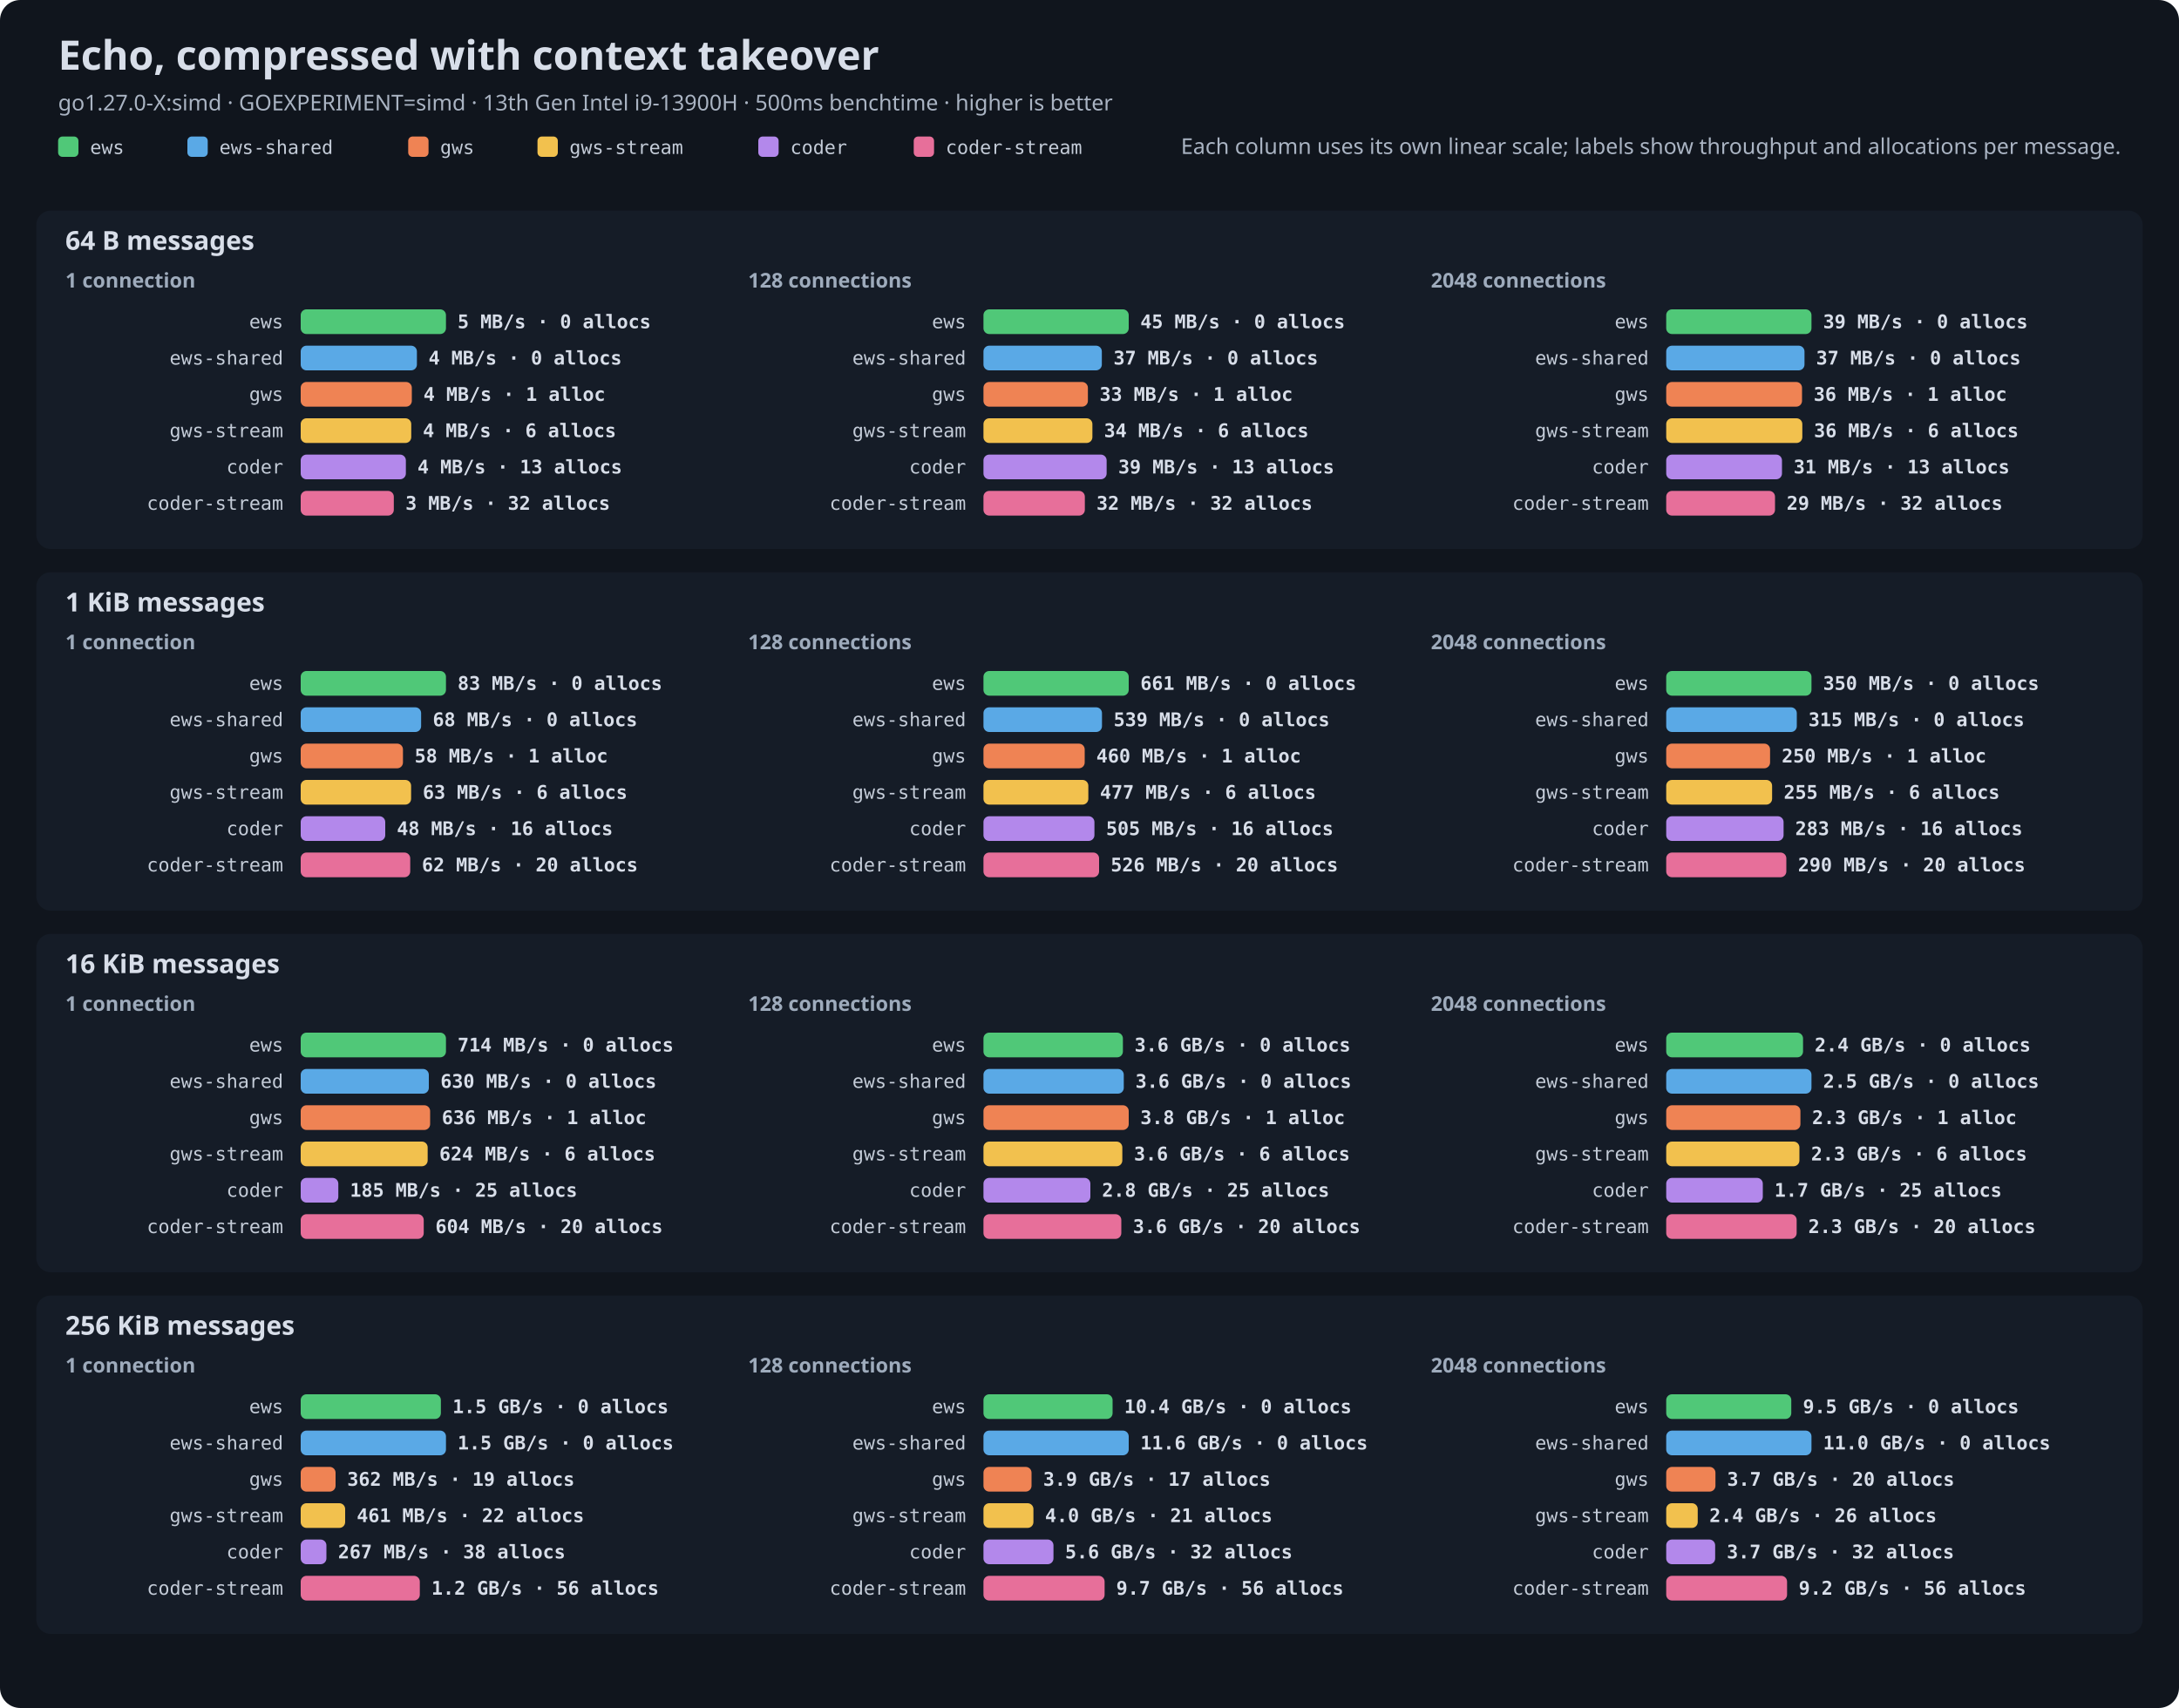
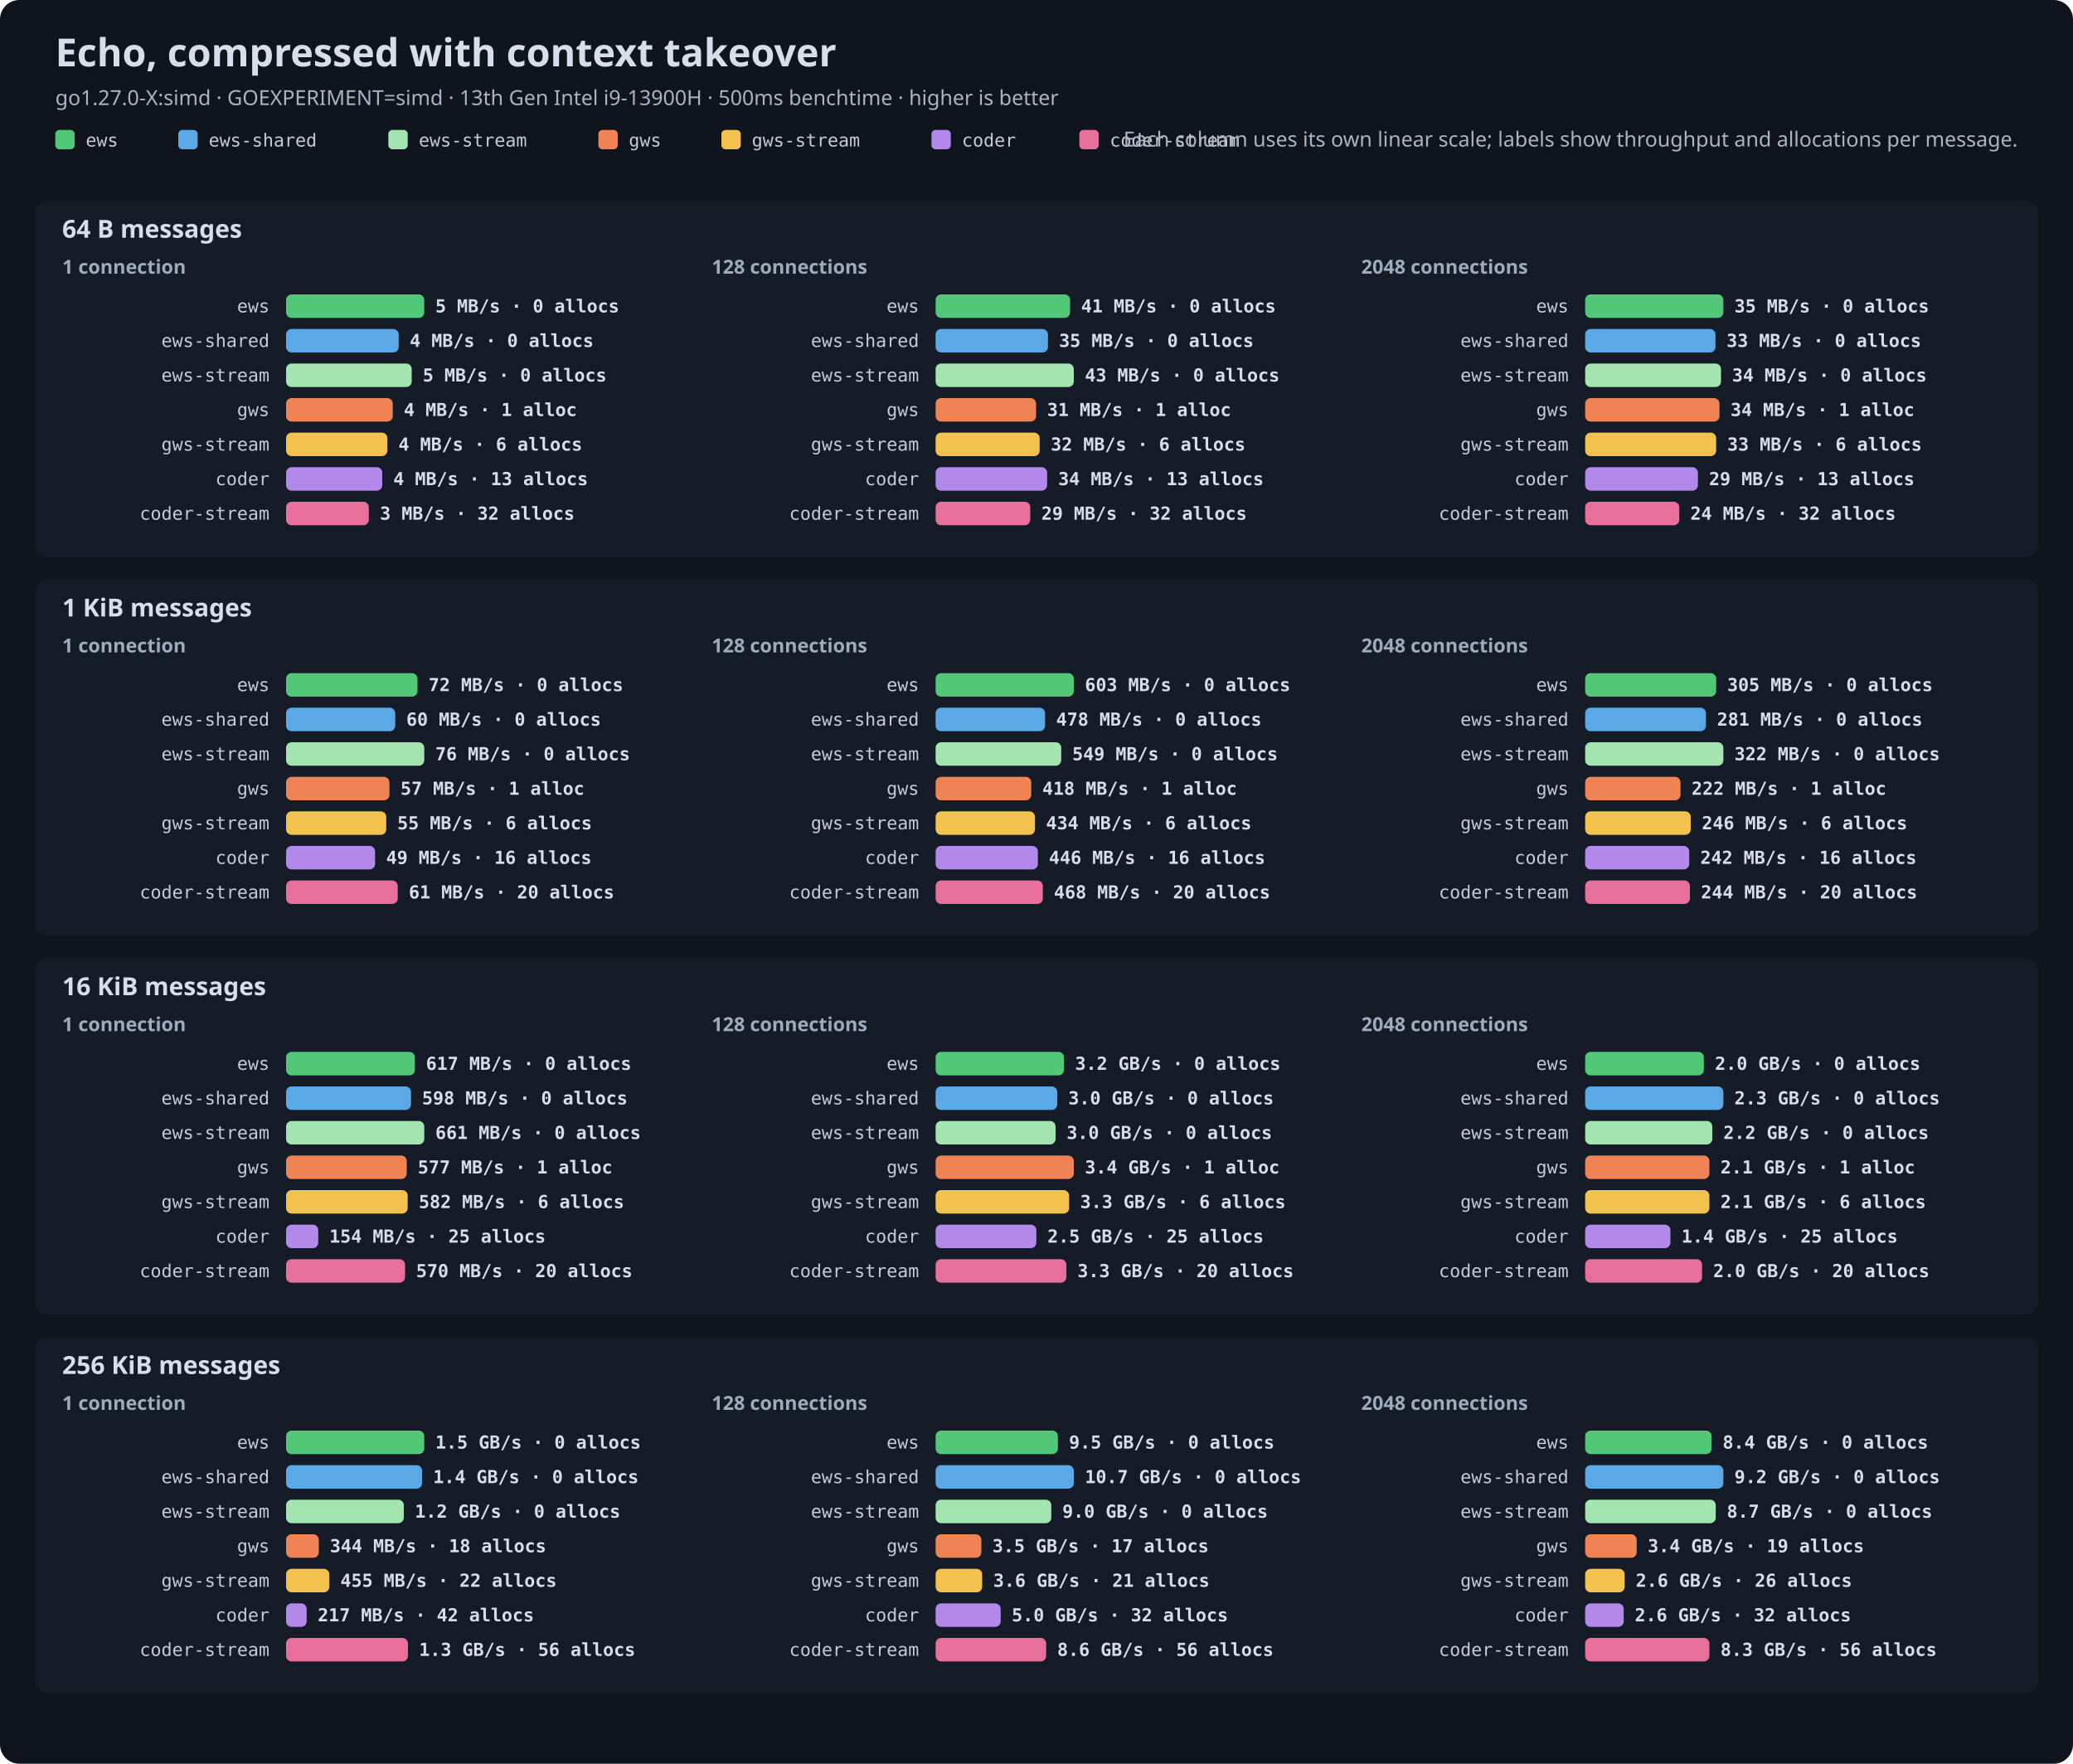
- <svg xmlns="http://www.w3.org/2000/svg" width="1500" height="1176" viewBox="0 0 1500 1176" role="img" aria-labelledby="title desc">
+ <svg xmlns="http://www.w3.org/2000/svg" width="1500" height="1276" viewBox="0 0 1500 1276" role="img" aria-labelledby="title desc">
  <style>text{font-family:ui-monospace,SFMono-Regular,Menlo,Consolas,monospace;fill:#d8dee9}.title{font-family:ui-sans-serif,system-ui,sans-serif;font-size:28px;font-weight:700}.subtitle{font-family:ui-sans-serif,system-ui,sans-serif;font-size:15px;fill:#aab4c3}.group{font-family:ui-sans-serif,system-ui,sans-serif;font-size:18px;font-weight:650}.contract{font-family:ui-sans-serif,system-ui,sans-serif;font-size:14px;font-weight:650;fill:#9eabbc}.series{font-size:13px;fill:#c4ccd8}.value{font-size:13px;font-weight:650}.panel{fill:#151c27}</style>
-   <rect width="1500" height="1176" rx="14" fill="#10151d" />
+   <rect width="1500" height="1276" rx="14" fill="#10151d" />
  <text class="title" x="40" y="48">Echo, compressed with context takeover</text>
  <text class="subtitle" x="40" y="76">go1.27.0-X:simd · GOEXPERIMENT=simd · 13th Gen Intel i9-13900H · 500ms benchtime · higher is better</text>
  <rect x="40" y="94" width="14" height="14" rx="3" fill="#50c878" />
  <text class="series" x="62" y="106">ews</text>
  <rect x="129" y="94" width="14" height="14" rx="3" fill="#5aa9e6" />
  <text class="series" x="151" y="106">ews-shared</text>
-   <rect x="281" y="94" width="14" height="14" rx="3" fill="#ef8354" />
-   <text class="series" x="303" y="106">gws</text>
-   <rect x="370" y="94" width="14" height="14" rx="3" fill="#f2c14e" />
-   <text class="series" x="392" y="106">gws-stream</text>
-   <rect x="522" y="94" width="14" height="14" rx="3" fill="#b388eb" />
-   <text class="series" x="544" y="106">coder</text>
-   <rect x="629" y="94" width="14" height="14" rx="3" fill="#e76f9a" />
-   <text class="series" x="651" y="106">coder-stream</text>
+   <rect x="281" y="94" width="14" height="14" rx="3" fill="#a3e4b0" />
+   <text class="series" x="303" y="106">ews-stream</text>
+   <rect x="433" y="94" width="14" height="14" rx="3" fill="#ef8354" />
+   <text class="series" x="455" y="106">gws</text>
+   <rect x="522" y="94" width="14" height="14" rx="3" fill="#f2c14e" />
+   <text class="series" x="544" y="106">gws-stream</text>
+   <rect x="674" y="94" width="14" height="14" rx="3" fill="#b388eb" />
+   <text class="series" x="696" y="106">coder</text>
+   <rect x="781" y="94" width="14" height="14" rx="3" fill="#e76f9a" />
+   <text class="series" x="803" y="106">coder-stream</text>
  <text class="subtitle" x="1460" y="106" text-anchor="end">Each column uses its own linear scale; labels show throughput and allocations per message.</text>
  <g transform="translate(0,145)">
-     <rect class="panel" x="25" y="0" width="1450" height="233" rx="10" />
+     <rect class="panel" x="25" y="0" width="1450" height="258" rx="10" />
    <text class="group" x="45" y="27">64 B messages</text>
    <text class="contract" x="45" y="53">1 connection</text>
    <text class="series" x="195" y="81" text-anchor="end">ews</text>
    <rect x="207" y="68" width="100.0" height="17" rx="4" fill="#50c878" />
    <text class="value" x="315.0" y="81">5 MB/s · 0 allocs</text>
    <text class="series" x="195" y="106" text-anchor="end">ews-shared</text>
-     <rect x="207" y="93" width="80.0" height="17" rx="4" fill="#5aa9e6" />
-     <text class="value" x="295.0" y="106">4 MB/s · 0 allocs</text>
-     <text class="series" x="195" y="131" text-anchor="end">gws</text>
-     <rect x="207" y="118" width="76.5" height="17" rx="4" fill="#ef8354" />
-     <text class="value" x="291.5" y="131">4 MB/s · 1 alloc</text>
-     <text class="series" x="195" y="156" text-anchor="end">gws-stream</text>
-     <rect x="207" y="143" width="76.1" height="17" rx="4" fill="#f2c14e" />
-     <text class="value" x="291.1" y="156">4 MB/s · 6 allocs</text>
-     <text class="series" x="195" y="181" text-anchor="end">coder</text>
-     <rect x="207" y="168" width="72.4" height="17" rx="4" fill="#b388eb" />
-     <text class="value" x="287.4" y="181">4 MB/s · 13 allocs</text>
-     <text class="series" x="195" y="206" text-anchor="end">coder-stream</text>
-     <rect x="207" y="193" width="64.1" height="17" rx="4" fill="#e76f9a" />
-     <text class="value" x="279.1" y="206">3 MB/s · 32 allocs</text>
+     <rect x="207" y="93" width="81.5" height="17" rx="4" fill="#5aa9e6" />
+     <text class="value" x="296.5" y="106">4 MB/s · 0 allocs</text>
+     <text class="series" x="195" y="131" text-anchor="end">ews-stream</text>
+     <rect x="207" y="118" width="90.9" height="17" rx="4" fill="#a3e4b0" />
+     <text class="value" x="305.9" y="131">5 MB/s · 0 allocs</text>
+     <text class="series" x="195" y="156" text-anchor="end">gws</text>
+     <rect x="207" y="143" width="77.2" height="17" rx="4" fill="#ef8354" />
+     <text class="value" x="292.2" y="156">4 MB/s · 1 alloc</text>
+     <text class="series" x="195" y="181" text-anchor="end">gws-stream</text>
+     <rect x="207" y="168" width="73.3" height="17" rx="4" fill="#f2c14e" />
+     <text class="value" x="288.3" y="181">4 MB/s · 6 allocs</text>
+     <text class="series" x="195" y="206" text-anchor="end">coder</text>
+     <rect x="207" y="193" width="69.6" height="17" rx="4" fill="#b388eb" />
+     <text class="value" x="284.6" y="206">4 MB/s · 13 allocs</text>
+     <text class="series" x="195" y="231" text-anchor="end">coder-stream</text>
+     <rect x="207" y="218" width="59.9" height="17" rx="4" fill="#e76f9a" />
+     <text class="value" x="274.9" y="231">3 MB/s · 32 allocs</text>
+     <text class="contract" x="515" y="53">128 connections</text>
+     <text class="series" x="665" y="81" text-anchor="end">ews</text>
+     <rect x="677" y="68" width="97.3" height="17" rx="4" fill="#50c878" />
+     <text class="value" x="782.3" y="81">41 MB/s · 0 allocs</text>
+     <text class="series" x="665" y="106" text-anchor="end">ews-shared</text>
+     <rect x="677" y="93" width="81.3" height="17" rx="4" fill="#5aa9e6" />
+     <text class="value" x="766.3" y="106">35 MB/s · 0 allocs</text>
+     <text class="series" x="665" y="131" text-anchor="end">ews-stream</text>
+     <rect x="677" y="118" width="100.0" height="17" rx="4" fill="#a3e4b0" />
+     <text class="value" x="785.0" y="131">43 MB/s · 0 allocs</text>
+     <text class="series" x="665" y="156" text-anchor="end">gws</text>
+     <rect x="677" y="143" width="72.7" height="17" rx="4" fill="#ef8354" />
+     <text class="value" x="757.7" y="156">31 MB/s · 1 alloc</text>
+     <text class="series" x="665" y="181" text-anchor="end">gws-stream</text>
+     <rect x="677" y="168" width="75.3" height="17" rx="4" fill="#f2c14e" />
+     <text class="value" x="760.3" y="181">32 MB/s · 6 allocs</text>
+     <text class="series" x="665" y="206" text-anchor="end">coder</text>
+     <rect x="677" y="193" width="80.7" height="17" rx="4" fill="#b388eb" />
+     <text class="value" x="765.7" y="206">34 MB/s · 13 allocs</text>
+     <text class="series" x="665" y="231" text-anchor="end">coder-stream</text>
+     <rect x="677" y="218" width="68.5" height="17" rx="4" fill="#e76f9a" />
+     <text class="value" x="753.5" y="231">29 MB/s · 32 allocs</text>
+     <text class="contract" x="985" y="53">2048 connections</text>
+     <text class="series" x="1135" y="81" text-anchor="end">ews</text>
+     <rect x="1147" y="68" width="100.0" height="17" rx="4" fill="#50c878" />
+     <text class="value" x="1255.0" y="81">35 MB/s · 0 allocs</text>
+     <text class="series" x="1135" y="106" text-anchor="end">ews-shared</text>
+     <rect x="1147" y="93" width="94.3" height="17" rx="4" fill="#5aa9e6" />
+     <text class="value" x="1249.3" y="106">33 MB/s · 0 allocs</text>
+     <text class="series" x="1135" y="131" text-anchor="end">ews-stream</text>
+     <rect x="1147" y="118" width="98.3" height="17" rx="4" fill="#a3e4b0" />
+     <text class="value" x="1253.3" y="131">34 MB/s · 0 allocs</text>
+     <text class="series" x="1135" y="156" text-anchor="end">gws</text>
+     <rect x="1147" y="143" width="97.2" height="17" rx="4" fill="#ef8354" />
+     <text class="value" x="1252.2" y="156">34 MB/s · 1 alloc</text>
+     <text class="series" x="1135" y="181" text-anchor="end">gws-stream</text>
+     <rect x="1147" y="168" width="94.8" height="17" rx="4" fill="#f2c14e" />
+     <text class="value" x="1249.8" y="181">33 MB/s · 6 allocs</text>
+     <text class="series" x="1135" y="206" text-anchor="end">coder</text>
+     <rect x="1147" y="193" width="81.6" height="17" rx="4" fill="#b388eb" />
+     <text class="value" x="1236.6" y="206">29 MB/s · 13 allocs</text>
+     <text class="series" x="1135" y="231" text-anchor="end">coder-stream</text>
+     <rect x="1147" y="218" width="68.1" height="17" rx="4" fill="#e76f9a" />
+     <text class="value" x="1223.1" y="231">24 MB/s · 32 allocs</text>
+   </g>
+   <g transform="translate(0,419)">
+     <rect class="panel" x="25" y="0" width="1450" height="258" rx="10" />
+     <text class="group" x="45" y="27">1 KiB messages</text>
+     <text class="contract" x="45" y="53">1 connection</text>
+     <text class="series" x="195" y="81" text-anchor="end">ews</text>
+     <rect x="207" y="68" width="95.1" height="17" rx="4" fill="#50c878" />
+     <text class="value" x="310.1" y="81">72 MB/s · 0 allocs</text>
+     <text class="series" x="195" y="106" text-anchor="end">ews-shared</text>
+     <rect x="207" y="93" width="79.0" height="17" rx="4" fill="#5aa9e6" />
+     <text class="value" x="294.0" y="106">60 MB/s · 0 allocs</text>
+     <text class="series" x="195" y="131" text-anchor="end">ews-stream</text>
+     <rect x="207" y="118" width="100.0" height="17" rx="4" fill="#a3e4b0" />
+     <text class="value" x="315.0" y="131">76 MB/s · 0 allocs</text>
+     <text class="series" x="195" y="156" text-anchor="end">gws</text>
+     <rect x="207" y="143" width="74.8" height="17" rx="4" fill="#ef8354" />
+     <text class="value" x="289.8" y="156">57 MB/s · 1 alloc</text>
+     <text class="series" x="195" y="181" text-anchor="end">gws-stream</text>
+     <rect x="207" y="168" width="72.5" height="17" rx="4" fill="#f2c14e" />
+     <text class="value" x="287.5" y="181">55 MB/s · 6 allocs</text>
+     <text class="series" x="195" y="206" text-anchor="end">coder</text>
+     <rect x="207" y="193" width="64.4" height="17" rx="4" fill="#b388eb" />
+     <text class="value" x="279.4" y="206">49 MB/s · 16 allocs</text>
+     <text class="series" x="195" y="231" text-anchor="end">coder-stream</text>
+     <rect x="207" y="218" width="80.8" height="17" rx="4" fill="#e76f9a" />
+     <text class="value" x="295.8" y="231">61 MB/s · 20 allocs</text>
    <text class="contract" x="515" y="53">128 connections</text>
    <text class="series" x="665" y="81" text-anchor="end">ews</text>
    <rect x="677" y="68" width="100.0" height="17" rx="4" fill="#50c878" />
-     <text class="value" x="785.0" y="81">45 MB/s · 0 allocs</text>
+     <text class="value" x="785.0" y="81">603 MB/s · 0 allocs</text>
    <text class="series" x="665" y="106" text-anchor="end">ews-shared</text>
-     <rect x="677" y="93" width="81.5" height="17" rx="4" fill="#5aa9e6" />
-     <text class="value" x="766.5" y="106">37 MB/s · 0 allocs</text>
-     <text class="series" x="665" y="131" text-anchor="end">gws</text>
-     <rect x="677" y="118" width="71.9" height="17" rx="4" fill="#ef8354" />
-     <text class="value" x="756.9" y="131">33 MB/s · 1 alloc</text>
-     <text class="series" x="665" y="156" text-anchor="end">gws-stream</text>
-     <rect x="677" y="143" width="75.0" height="17" rx="4" fill="#f2c14e" />
-     <text class="value" x="760.0" y="156">34 MB/s · 6 allocs</text>
-     <text class="series" x="665" y="181" text-anchor="end">coder</text>
-     <rect x="677" y="168" width="84.8" height="17" rx="4" fill="#b388eb" />
-     <text class="value" x="769.8" y="181">39 MB/s · 13 allocs</text>
-     <text class="series" x="665" y="206" text-anchor="end">coder-stream</text>
-     <rect x="677" y="193" width="69.8" height="17" rx="4" fill="#e76f9a" />
-     <text class="value" x="754.8" y="206">32 MB/s · 32 allocs</text>
+     <rect x="677" y="93" width="79.2" height="17" rx="4" fill="#5aa9e6" />
+     <text class="value" x="764.2" y="106">478 MB/s · 0 allocs</text>
+     <text class="series" x="665" y="131" text-anchor="end">ews-stream</text>
+     <rect x="677" y="118" width="90.9" height="17" rx="4" fill="#a3e4b0" />
+     <text class="value" x="775.9" y="131">549 MB/s · 0 allocs</text>
+     <text class="series" x="665" y="156" text-anchor="end">gws</text>
+     <rect x="677" y="143" width="69.2" height="17" rx="4" fill="#ef8354" />
+     <text class="value" x="754.2" y="156">418 MB/s · 1 alloc</text>
+     <text class="series" x="665" y="181" text-anchor="end">gws-stream</text>
+     <rect x="677" y="168" width="71.9" height="17" rx="4" fill="#f2c14e" />
+     <text class="value" x="756.9" y="181">434 MB/s · 6 allocs</text>
+     <text class="series" x="665" y="206" text-anchor="end">coder</text>
+     <rect x="677" y="193" width="74.0" height="17" rx="4" fill="#b388eb" />
+     <text class="value" x="759.0" y="206">446 MB/s · 16 allocs</text>
+     <text class="series" x="665" y="231" text-anchor="end">coder-stream</text>
+     <rect x="677" y="218" width="77.6" height="17" rx="4" fill="#e76f9a" />
+     <text class="value" x="762.6" y="231">468 MB/s · 20 allocs</text>
    <text class="contract" x="985" y="53">2048 connections</text>
    <text class="series" x="1135" y="81" text-anchor="end">ews</text>
-     <rect x="1147" y="68" width="100.0" height="17" rx="4" fill="#50c878" />
-     <text class="value" x="1255.0" y="81">39 MB/s · 0 allocs</text>
+     <rect x="1147" y="68" width="94.8" height="17" rx="4" fill="#50c878" />
+     <text class="value" x="1249.8" y="81">305 MB/s · 0 allocs</text>
    <text class="series" x="1135" y="106" text-anchor="end">ews-shared</text>
-     <rect x="1147" y="93" width="95.2" height="17" rx="4" fill="#5aa9e6" />
-     <text class="value" x="1250.2" y="106">37 MB/s · 0 allocs</text>
-     <text class="series" x="1135" y="131" text-anchor="end">gws</text>
-     <rect x="1147" y="118" width="93.5" height="17" rx="4" fill="#ef8354" />
-     <text class="value" x="1248.5" y="131">36 MB/s · 1 alloc</text>
-     <text class="series" x="1135" y="156" text-anchor="end">gws-stream</text>
-     <rect x="1147" y="143" width="93.7" height="17" rx="4" fill="#f2c14e" />
-     <text class="value" x="1248.7" y="156">36 MB/s · 6 allocs</text>
-     <text class="series" x="1135" y="181" text-anchor="end">coder</text>
-     <rect x="1147" y="168" width="79.7" height="17" rx="4" fill="#b388eb" />
-     <text class="value" x="1234.7" y="181">31 MB/s · 13 allocs</text>
-     <text class="series" x="1135" y="206" text-anchor="end">coder-stream</text>
-     <rect x="1147" y="193" width="74.9" height="17" rx="4" fill="#e76f9a" />
-     <text class="value" x="1229.9" y="206">29 MB/s · 32 allocs</text>
+     <rect x="1147" y="93" width="87.4" height="17" rx="4" fill="#5aa9e6" />
+     <text class="value" x="1242.4" y="106">281 MB/s · 0 allocs</text>
+     <text class="series" x="1135" y="131" text-anchor="end">ews-stream</text>
+     <rect x="1147" y="118" width="100.0" height="17" rx="4" fill="#a3e4b0" />
+     <text class="value" x="1255.0" y="131">322 MB/s · 0 allocs</text>
+     <text class="series" x="1135" y="156" text-anchor="end">gws</text>
+     <rect x="1147" y="143" width="69.0" height="17" rx="4" fill="#ef8354" />
+     <text class="value" x="1224.0" y="156">222 MB/s · 1 alloc</text>
+     <text class="series" x="1135" y="181" text-anchor="end">gws-stream</text>
+     <rect x="1147" y="168" width="76.4" height="17" rx="4" fill="#f2c14e" />
+     <text class="value" x="1231.4" y="181">246 MB/s · 6 allocs</text>
+     <text class="series" x="1135" y="206" text-anchor="end">coder</text>
+     <rect x="1147" y="193" width="75.3" height="17" rx="4" fill="#b388eb" />
+     <text class="value" x="1230.3" y="206">242 MB/s · 16 allocs</text>
+     <text class="series" x="1135" y="231" text-anchor="end">coder-stream</text>
+     <rect x="1147" y="218" width="75.8" height="17" rx="4" fill="#e76f9a" />
+     <text class="value" x="1230.8" y="231">244 MB/s · 20 allocs</text>
  </g>
-   <g transform="translate(0,394)">
-     <rect class="panel" x="25" y="0" width="1450" height="233" rx="10" />
-     <text class="group" x="45" y="27">1 KiB messages</text>
+   <g transform="translate(0,693)">
+     <rect class="panel" x="25" y="0" width="1450" height="258" rx="10" />
+     <text class="group" x="45" y="27">16 KiB messages</text>
+     <text class="contract" x="45" y="53">1 connection</text>
+     <text class="series" x="195" y="81" text-anchor="end">ews</text>
+     <rect x="207" y="68" width="93.2" height="17" rx="4" fill="#50c878" />
+     <text class="value" x="308.2" y="81">617 MB/s · 0 allocs</text>
+     <text class="series" x="195" y="106" text-anchor="end">ews-shared</text>
+     <rect x="207" y="93" width="90.4" height="17" rx="4" fill="#5aa9e6" />
+     <text class="value" x="305.4" y="106">598 MB/s · 0 allocs</text>
+     <text class="series" x="195" y="131" text-anchor="end">ews-stream</text>
+     <rect x="207" y="118" width="100.0" height="17" rx="4" fill="#a3e4b0" />
+     <text class="value" x="315.0" y="131">661 MB/s · 0 allocs</text>
+     <text class="series" x="195" y="156" text-anchor="end">gws</text>
+     <rect x="207" y="143" width="87.3" height="17" rx="4" fill="#ef8354" />
+     <text class="value" x="302.3" y="156">577 MB/s · 1 alloc</text>
+     <text class="series" x="195" y="181" text-anchor="end">gws-stream</text>
+     <rect x="207" y="168" width="88.0" height="17" rx="4" fill="#f2c14e" />
+     <text class="value" x="303.0" y="181">582 MB/s · 6 allocs</text>
+     <text class="series" x="195" y="206" text-anchor="end">coder</text>
+     <rect x="207" y="193" width="23.3" height="17" rx="4" fill="#b388eb" />
+     <text class="value" x="238.3" y="206">154 MB/s · 25 allocs</text>
+     <text class="series" x="195" y="231" text-anchor="end">coder-stream</text>
+     <rect x="207" y="218" width="86.1" height="17" rx="4" fill="#e76f9a" />
+     <text class="value" x="301.1" y="231">570 MB/s · 20 allocs</text>
+     <text class="contract" x="515" y="53">128 connections</text>
+     <text class="series" x="665" y="81" text-anchor="end">ews</text>
+     <rect x="677" y="68" width="92.9" height="17" rx="4" fill="#50c878" />
+     <text class="value" x="777.9" y="81">3.2 GB/s · 0 allocs</text>
+     <text class="series" x="665" y="106" text-anchor="end">ews-shared</text>
+     <rect x="677" y="93" width="88.0" height="17" rx="4" fill="#5aa9e6" />
+     <text class="value" x="773.0" y="106">3.0 GB/s · 0 allocs</text>
+     <text class="series" x="665" y="131" text-anchor="end">ews-stream</text>
+     <rect x="677" y="118" width="86.8" height="17" rx="4" fill="#a3e4b0" />
+     <text class="value" x="771.8" y="131">3.0 GB/s · 0 allocs</text>
+     <text class="series" x="665" y="156" text-anchor="end">gws</text>
+     <rect x="677" y="143" width="100.0" height="17" rx="4" fill="#ef8354" />
+     <text class="value" x="785.0" y="156">3.4 GB/s · 1 alloc</text>
+     <text class="series" x="665" y="181" text-anchor="end">gws-stream</text>
+     <rect x="677" y="168" width="96.6" height="17" rx="4" fill="#f2c14e" />
+     <text class="value" x="781.6" y="181">3.3 GB/s · 6 allocs</text>
+     <text class="series" x="665" y="206" text-anchor="end">coder</text>
+     <rect x="677" y="193" width="72.9" height="17" rx="4" fill="#b388eb" />
+     <text class="value" x="757.9" y="206">2.5 GB/s · 25 allocs</text>
+     <text class="series" x="665" y="231" text-anchor="end">coder-stream</text>
+     <rect x="677" y="218" width="94.6" height="17" rx="4" fill="#e76f9a" />
+     <text class="value" x="779.6" y="231">3.3 GB/s · 20 allocs</text>
+     <text class="contract" x="985" y="53">2048 connections</text>
+     <text class="series" x="1135" y="81" text-anchor="end">ews</text>
+     <rect x="1147" y="68" width="85.9" height="17" rx="4" fill="#50c878" />
+     <text class="value" x="1240.9" y="81">2.0 GB/s · 0 allocs</text>
+     <text class="series" x="1135" y="106" text-anchor="end">ews-shared</text>
+     <rect x="1147" y="93" width="100.0" height="17" rx="4" fill="#5aa9e6" />
+     <text class="value" x="1255.0" y="106">2.3 GB/s · 0 allocs</text>
+     <text class="series" x="1135" y="131" text-anchor="end">ews-stream</text>
+     <rect x="1147" y="118" width="92.0" height="17" rx="4" fill="#a3e4b0" />
+     <text class="value" x="1247.0" y="131">2.2 GB/s · 0 allocs</text>
+     <text class="series" x="1135" y="156" text-anchor="end">gws</text>
+     <rect x="1147" y="143" width="89.9" height="17" rx="4" fill="#ef8354" />
+     <text class="value" x="1244.9" y="156">2.1 GB/s · 1 alloc</text>
+     <text class="series" x="1135" y="181" text-anchor="end">gws-stream</text>
+     <rect x="1147" y="168" width="89.9" height="17" rx="4" fill="#f2c14e" />
+     <text class="value" x="1244.9" y="181">2.1 GB/s · 6 allocs</text>
+     <text class="series" x="1135" y="206" text-anchor="end">coder</text>
+     <rect x="1147" y="193" width="61.7" height="17" rx="4" fill="#b388eb" />
+     <text class="value" x="1216.7" y="206">1.4 GB/s · 25 allocs</text>
+     <text class="series" x="1135" y="231" text-anchor="end">coder-stream</text>
+     <rect x="1147" y="218" width="84.6" height="17" rx="4" fill="#e76f9a" />
+     <text class="value" x="1239.6" y="231">2.0 GB/s · 20 allocs</text>
+   </g>
+   <g transform="translate(0,967)">
+     <rect class="panel" x="25" y="0" width="1450" height="258" rx="10" />
+     <text class="group" x="45" y="27">256 KiB messages</text>
    <text class="contract" x="45" y="53">1 connection</text>
    <text class="series" x="195" y="81" text-anchor="end">ews</text>
    <rect x="207" y="68" width="100.0" height="17" rx="4" fill="#50c878" />
-     <text class="value" x="315.0" y="81">83 MB/s · 0 allocs</text>
+     <text class="value" x="315.0" y="81">1.5 GB/s · 0 allocs</text>
    <text class="series" x="195" y="106" text-anchor="end">ews-shared</text>
-     <rect x="207" y="93" width="82.9" height="17" rx="4" fill="#5aa9e6" />
-     <text class="value" x="297.9" y="106">68 MB/s · 0 allocs</text>
-     <text class="series" x="195" y="131" text-anchor="end">gws</text>
-     <rect x="207" y="118" width="70.4" height="17" rx="4" fill="#ef8354" />
-     <text class="value" x="285.4" y="131">58 MB/s · 1 alloc</text>
-     <text class="series" x="195" y="156" text-anchor="end">gws-stream</text>
-     <rect x="207" y="143" width="76.0" height="17" rx="4" fill="#f2c14e" />
-     <text class="value" x="291.0" y="156">63 MB/s · 6 allocs</text>
-     <text class="series" x="195" y="181" text-anchor="end">coder</text>
-     <rect x="207" y="168" width="58.2" height="17" rx="4" fill="#b388eb" />
-     <text class="value" x="273.2" y="181">48 MB/s · 16 allocs</text>
-     <text class="series" x="195" y="206" text-anchor="end">coder-stream</text>
-     <rect x="207" y="193" width="75.4" height="17" rx="4" fill="#e76f9a" />
-     <text class="value" x="290.4" y="206">62 MB/s · 20 allocs</text>
+     <rect x="207" y="93" width="98.4" height="17" rx="4" fill="#5aa9e6" />
+     <text class="value" x="313.4" y="106">1.4 GB/s · 0 allocs</text>
+     <text class="series" x="195" y="131" text-anchor="end">ews-stream</text>
+     <rect x="207" y="118" width="85.2" height="17" rx="4" fill="#a3e4b0" />
+     <text class="value" x="300.2" y="131">1.2 GB/s · 0 allocs</text>
+     <text class="series" x="195" y="156" text-anchor="end">gws</text>
+     <rect x="207" y="143" width="23.7" height="17" rx="4" fill="#ef8354" />
+     <text class="value" x="238.7" y="156">344 MB/s · 18 allocs</text>
+     <text class="series" x="195" y="181" text-anchor="end">gws-stream</text>
+     <rect x="207" y="168" width="31.3" height="17" rx="4" fill="#f2c14e" />
+     <text class="value" x="246.3" y="181">455 MB/s · 22 allocs</text>
+     <text class="series" x="195" y="206" text-anchor="end">coder</text>
+     <rect x="207" y="193" width="14.9" height="17" rx="4" fill="#b388eb" />
+     <text class="value" x="229.9" y="206">217 MB/s · 42 allocs</text>
+     <text class="series" x="195" y="231" text-anchor="end">coder-stream</text>
+     <rect x="207" y="218" width="88.2" height="17" rx="4" fill="#e76f9a" />
+     <text class="value" x="303.2" y="231">1.3 GB/s · 56 allocs</text>
    <text class="contract" x="515" y="53">128 connections</text>
    <text class="series" x="665" y="81" text-anchor="end">ews</text>
-     <rect x="677" y="68" width="100.0" height="17" rx="4" fill="#50c878" />
-     <text class="value" x="785.0" y="81">661 MB/s · 0 allocs</text>
+     <rect x="677" y="68" width="88.5" height="17" rx="4" fill="#50c878" />
+     <text class="value" x="773.5" y="81">9.5 GB/s · 0 allocs</text>
    <text class="series" x="665" y="106" text-anchor="end">ews-shared</text>
-     <rect x="677" y="93" width="81.6" height="17" rx="4" fill="#5aa9e6" />
-     <text class="value" x="766.6" y="106">539 MB/s · 0 allocs</text>
-     <text class="series" x="665" y="131" text-anchor="end">gws</text>
-     <rect x="677" y="118" width="69.7" height="17" rx="4" fill="#ef8354" />
-     <text class="value" x="754.7" y="131">460 MB/s · 1 alloc</text>
-     <text class="series" x="665" y="156" text-anchor="end">gws-stream</text>
-     <rect x="677" y="143" width="72.2" height="17" rx="4" fill="#f2c14e" />
-     <text class="value" x="757.2" y="156">477 MB/s · 6 allocs</text>
-     <text class="series" x="665" y="181" text-anchor="end">coder</text>
-     <rect x="677" y="168" width="76.4" height="17" rx="4" fill="#b388eb" />
-     <text class="value" x="761.4" y="181">505 MB/s · 16 allocs</text>
-     <text class="series" x="665" y="206" text-anchor="end">coder-stream</text>
-     <rect x="677" y="193" width="79.6" height="17" rx="4" fill="#e76f9a" />
-     <text class="value" x="764.6" y="206">526 MB/s · 20 allocs</text>
+     <rect x="677" y="93" width="100.0" height="17" rx="4" fill="#5aa9e6" />
+     <text class="value" x="785.0" y="106">10.7 GB/s · 0 allocs</text>
+     <text class="series" x="665" y="131" text-anchor="end">ews-stream</text>
+     <rect x="677" y="118" width="83.7" height="17" rx="4" fill="#a3e4b0" />
+     <text class="value" x="768.7" y="131">9.0 GB/s · 0 allocs</text>
+     <text class="series" x="665" y="156" text-anchor="end">gws</text>
+     <rect x="677" y="143" width="33.1" height="17" rx="4" fill="#ef8354" />
+     <text class="value" x="718.1" y="156">3.5 GB/s · 17 allocs</text>
+     <text class="series" x="665" y="181" text-anchor="end">gws-stream</text>
+     <rect x="677" y="168" width="33.7" height="17" rx="4" fill="#f2c14e" />
+     <text class="value" x="718.7" y="181">3.6 GB/s · 21 allocs</text>
+     <text class="series" x="665" y="206" text-anchor="end">coder</text>
+     <rect x="677" y="193" width="47.1" height="17" rx="4" fill="#b388eb" />
+     <text class="value" x="732.1" y="206">5.0 GB/s · 32 allocs</text>
+     <text class="series" x="665" y="231" text-anchor="end">coder-stream</text>
+     <rect x="677" y="218" width="80.0" height="17" rx="4" fill="#e76f9a" />
+     <text class="value" x="765.0" y="231">8.6 GB/s · 56 allocs</text>
    <text class="contract" x="985" y="53">2048 connections</text>
    <text class="series" x="1135" y="81" text-anchor="end">ews</text>
-     <rect x="1147" y="68" width="100.0" height="17" rx="4" fill="#50c878" />
-     <text class="value" x="1255.0" y="81">350 MB/s · 0 allocs</text>
-     <text class="series" x="1135" y="106" text-anchor="end">ews-shared</text>
-     <rect x="1147" y="93" width="89.9" height="17" rx="4" fill="#5aa9e6" />
-     <text class="value" x="1244.9" y="106">315 MB/s · 0 allocs</text>
-     <text class="series" x="1135" y="131" text-anchor="end">gws</text>
-     <rect x="1147" y="118" width="71.5" height="17" rx="4" fill="#ef8354" />
-     <text class="value" x="1226.5" y="131">250 MB/s · 1 alloc</text>
-     <text class="series" x="1135" y="156" text-anchor="end">gws-stream</text>
-     <rect x="1147" y="143" width="72.9" height="17" rx="4" fill="#f2c14e" />
-     <text class="value" x="1227.9" y="156">255 MB/s · 6 allocs</text>
-     <text class="series" x="1135" y="181" text-anchor="end">coder</text>
-     <rect x="1147" y="168" width="80.8" height="17" rx="4" fill="#b388eb" />
-     <text class="value" x="1235.8" y="181">283 MB/s · 16 allocs</text>
-     <text class="series" x="1135" y="206" text-anchor="end">coder-stream</text>
-     <rect x="1147" y="193" width="82.7" height="17" rx="4" fill="#e76f9a" />
-     <text class="value" x="1237.7" y="206">290 MB/s · 20 allocs</text>
-   </g>
-   <g transform="translate(0,643)">
-     <rect class="panel" x="25" y="0" width="1450" height="233" rx="10" />
-     <text class="group" x="45" y="27">16 KiB messages</text>
-     <text class="contract" x="45" y="53">1 connection</text>
-     <text class="series" x="195" y="81" text-anchor="end">ews</text>
-     <rect x="207" y="68" width="100.0" height="17" rx="4" fill="#50c878" />
-     <text class="value" x="315.0" y="81">714 MB/s · 0 allocs</text>
-     <text class="series" x="195" y="106" text-anchor="end">ews-shared</text>
-     <rect x="207" y="93" width="88.2" height="17" rx="4" fill="#5aa9e6" />
-     <text class="value" x="303.2" y="106">630 MB/s · 0 allocs</text>
-     <text class="series" x="195" y="131" text-anchor="end">gws</text>
-     <rect x="207" y="118" width="89.1" height="17" rx="4" fill="#ef8354" />
-     <text class="value" x="304.1" y="131">636 MB/s · 1 alloc</text>
-     <text class="series" x="195" y="156" text-anchor="end">gws-stream</text>
-     <rect x="207" y="143" width="87.4" height="17" rx="4" fill="#f2c14e" />
-     <text class="value" x="302.4" y="156">624 MB/s · 6 allocs</text>
-     <text class="series" x="195" y="181" text-anchor="end">coder</text>
-     <rect x="207" y="168" width="25.9" height="17" rx="4" fill="#b388eb" />
-     <text class="value" x="240.9" y="181">185 MB/s · 25 allocs</text>
-     <text class="series" x="195" y="206" text-anchor="end">coder-stream</text>
-     <rect x="207" y="193" width="84.7" height="17" rx="4" fill="#e76f9a" />
-     <text class="value" x="299.7" y="206">604 MB/s · 20 allocs</text>
-     <text class="contract" x="515" y="53">128 connections</text>
-     <text class="series" x="665" y="81" text-anchor="end">ews</text>
-     <rect x="677" y="68" width="96.0" height="17" rx="4" fill="#50c878" />
-     <text class="value" x="781.0" y="81">3.6 GB/s · 0 allocs</text>
-     <text class="series" x="665" y="106" text-anchor="end">ews-shared</text>
-     <rect x="677" y="93" width="96.6" height="17" rx="4" fill="#5aa9e6" />
-     <text class="value" x="781.6" y="106">3.6 GB/s · 0 allocs</text>
-     <text class="series" x="665" y="131" text-anchor="end">gws</text>
-     <rect x="677" y="118" width="100.0" height="17" rx="4" fill="#ef8354" />
-     <text class="value" x="785.0" y="131">3.8 GB/s · 1 alloc</text>
-     <text class="series" x="665" y="156" text-anchor="end">gws-stream</text>
-     <rect x="677" y="143" width="95.6" height="17" rx="4" fill="#f2c14e" />
-     <text class="value" x="780.6" y="156">3.6 GB/s · 6 allocs</text>
-     <text class="series" x="665" y="181" text-anchor="end">coder</text>
-     <rect x="677" y="168" width="73.6" height="17" rx="4" fill="#b388eb" />
-     <text class="value" x="758.6" y="181">2.8 GB/s · 25 allocs</text>
-     <text class="series" x="665" y="206" text-anchor="end">coder-stream</text>
-     <rect x="677" y="193" width="94.9" height="17" rx="4" fill="#e76f9a" />
-     <text class="value" x="779.9" y="206">3.6 GB/s · 20 allocs</text>
-     <text class="contract" x="985" y="53">2048 connections</text>
-     <text class="series" x="1135" y="81" text-anchor="end">ews</text>
-     <rect x="1147" y="68" width="94.2" height="17" rx="4" fill="#50c878" />
-     <text class="value" x="1249.2" y="81">2.4 GB/s · 0 allocs</text>
+     <rect x="1147" y="68" width="91.5" height="17" rx="4" fill="#50c878" />
+     <text class="value" x="1246.5" y="81">8.4 GB/s · 0 allocs</text>
    <text class="series" x="1135" y="106" text-anchor="end">ews-shared</text>
    <rect x="1147" y="93" width="100.0" height="17" rx="4" fill="#5aa9e6" />
-     <text class="value" x="1255.0" y="106">2.5 GB/s · 0 allocs</text>
-     <text class="series" x="1135" y="131" text-anchor="end">gws</text>
-     <rect x="1147" y="118" width="92.4" height="17" rx="4" fill="#ef8354" />
-     <text class="value" x="1247.4" y="131">2.3 GB/s · 1 alloc</text>
-     <text class="series" x="1135" y="156" text-anchor="end">gws-stream</text>
-     <rect x="1147" y="143" width="91.7" height="17" rx="4" fill="#f2c14e" />
-     <text class="value" x="1246.7" y="156">2.3 GB/s · 6 allocs</text>
-     <text class="series" x="1135" y="181" text-anchor="end">coder</text>
-     <rect x="1147" y="168" width="66.5" height="17" rx="4" fill="#b388eb" />
-     <text class="value" x="1221.5" y="181">1.7 GB/s · 25 allocs</text>
-     <text class="series" x="1135" y="206" text-anchor="end">coder-stream</text>
-     <rect x="1147" y="193" width="89.8" height="17" rx="4" fill="#e76f9a" />
-     <text class="value" x="1244.8" y="206">2.3 GB/s · 20 allocs</text>
-   </g>
-   <g transform="translate(0,892)">
-     <rect class="panel" x="25" y="0" width="1450" height="233" rx="10" />
-     <text class="group" x="45" y="27">256 KiB messages</text>
-     <text class="contract" x="45" y="53">1 connection</text>
-     <text class="series" x="195" y="81" text-anchor="end">ews</text>
-     <rect x="207" y="68" width="96.5" height="17" rx="4" fill="#50c878" />
-     <text class="value" x="311.5" y="81">1.5 GB/s · 0 allocs</text>
-     <text class="series" x="195" y="106" text-anchor="end">ews-shared</text>
-     <rect x="207" y="93" width="100.0" height="17" rx="4" fill="#5aa9e6" />
-     <text class="value" x="315.0" y="106">1.5 GB/s · 0 allocs</text>
-     <text class="series" x="195" y="131" text-anchor="end">gws</text>
-     <rect x="207" y="118" width="24.0" height="17" rx="4" fill="#ef8354" />
-     <text class="value" x="239.0" y="131">362 MB/s · 19 allocs</text>
-     <text class="series" x="195" y="156" text-anchor="end">gws-stream</text>
-     <rect x="207" y="143" width="30.6" height="17" rx="4" fill="#f2c14e" />
-     <text class="value" x="245.6" y="156">461 MB/s · 22 allocs</text>
-     <text class="series" x="195" y="181" text-anchor="end">coder</text>
-     <rect x="207" y="168" width="17.7" height="17" rx="4" fill="#b388eb" />
-     <text class="value" x="232.7" y="181">267 MB/s · 38 allocs</text>
-     <text class="series" x="195" y="206" text-anchor="end">coder-stream</text>
-     <rect x="207" y="193" width="82.0" height="17" rx="4" fill="#e76f9a" />
-     <text class="value" x="297.0" y="206">1.2 GB/s · 56 allocs</text>
-     <text class="contract" x="515" y="53">128 connections</text>
-     <text class="series" x="665" y="81" text-anchor="end">ews</text>
-     <rect x="677" y="68" width="88.9" height="17" rx="4" fill="#50c878" />
-     <text class="value" x="773.9" y="81">10.4 GB/s · 0 allocs</text>
-     <text class="series" x="665" y="106" text-anchor="end">ews-shared</text>
-     <rect x="677" y="93" width="100.0" height="17" rx="4" fill="#5aa9e6" />
-     <text class="value" x="785.0" y="106">11.6 GB/s · 0 allocs</text>
-     <text class="series" x="665" y="131" text-anchor="end">gws</text>
-     <rect x="677" y="118" width="33.1" height="17" rx="4" fill="#ef8354" />
-     <text class="value" x="718.1" y="131">3.9 GB/s · 17 allocs</text>
-     <text class="series" x="665" y="156" text-anchor="end">gws-stream</text>
-     <rect x="677" y="143" width="34.4" height="17" rx="4" fill="#f2c14e" />
-     <text class="value" x="719.4" y="156">4.0 GB/s · 21 allocs</text>
-     <text class="series" x="665" y="181" text-anchor="end">coder</text>
-     <rect x="677" y="168" width="48.2" height="17" rx="4" fill="#b388eb" />
-     <text class="value" x="733.2" y="181">5.6 GB/s · 32 allocs</text>
-     <text class="series" x="665" y="206" text-anchor="end">coder-stream</text>
-     <rect x="677" y="193" width="83.4" height="17" rx="4" fill="#e76f9a" />
-     <text class="value" x="768.4" y="206">9.7 GB/s · 56 allocs</text>
-     <text class="contract" x="985" y="53">2048 connections</text>
-     <text class="series" x="1135" y="81" text-anchor="end">ews</text>
-     <rect x="1147" y="68" width="86.1" height="17" rx="4" fill="#50c878" />
-     <text class="value" x="1241.1" y="81">9.5 GB/s · 0 allocs</text>
-     <text class="series" x="1135" y="106" text-anchor="end">ews-shared</text>
-     <rect x="1147" y="93" width="100.0" height="17" rx="4" fill="#5aa9e6" />
-     <text class="value" x="1255.0" y="106">11.0 GB/s · 0 allocs</text>
-     <text class="series" x="1135" y="131" text-anchor="end">gws</text>
-     <rect x="1147" y="118" width="33.9" height="17" rx="4" fill="#ef8354" />
-     <text class="value" x="1188.9" y="131">3.7 GB/s · 20 allocs</text>
-     <text class="series" x="1135" y="156" text-anchor="end">gws-stream</text>
-     <rect x="1147" y="143" width="21.7" height="17" rx="4" fill="#f2c14e" />
-     <text class="value" x="1176.7" y="156">2.4 GB/s · 26 allocs</text>
-     <text class="series" x="1135" y="181" text-anchor="end">coder</text>
-     <rect x="1147" y="168" width="33.7" height="17" rx="4" fill="#b388eb" />
-     <text class="value" x="1188.7" y="181">3.7 GB/s · 32 allocs</text>
-     <text class="series" x="1135" y="206" text-anchor="end">coder-stream</text>
-     <rect x="1147" y="193" width="83.2" height="17" rx="4" fill="#e76f9a" />
-     <text class="value" x="1238.2" y="206">9.2 GB/s · 56 allocs</text>
+     <text class="value" x="1255.0" y="106">9.2 GB/s · 0 allocs</text>
+     <text class="series" x="1135" y="131" text-anchor="end">ews-stream</text>
+     <rect x="1147" y="118" width="94.5" height="17" rx="4" fill="#a3e4b0" />
+     <text class="value" x="1249.5" y="131">8.7 GB/s · 0 allocs</text>
+     <text class="series" x="1135" y="156" text-anchor="end">gws</text>
+     <rect x="1147" y="143" width="37.3" height="17" rx="4" fill="#ef8354" />
+     <text class="value" x="1192.3" y="156">3.4 GB/s · 19 allocs</text>
+     <text class="series" x="1135" y="181" text-anchor="end">gws-stream</text>
+     <rect x="1147" y="168" width="28.6" height="17" rx="4" fill="#f2c14e" />
+     <text class="value" x="1183.6" y="181">2.6 GB/s · 26 allocs</text>
+     <text class="series" x="1135" y="206" text-anchor="end">coder</text>
+     <rect x="1147" y="193" width="27.9" height="17" rx="4" fill="#b388eb" />
+     <text class="value" x="1182.9" y="206">2.6 GB/s · 32 allocs</text>
+     <text class="series" x="1135" y="231" text-anchor="end">coder-stream</text>
+     <rect x="1147" y="218" width="89.9" height="17" rx="4" fill="#e76f9a" />
+     <text class="value" x="1244.9" y="231">8.3 GB/s · 56 allocs</text>
  </g>
</svg>
